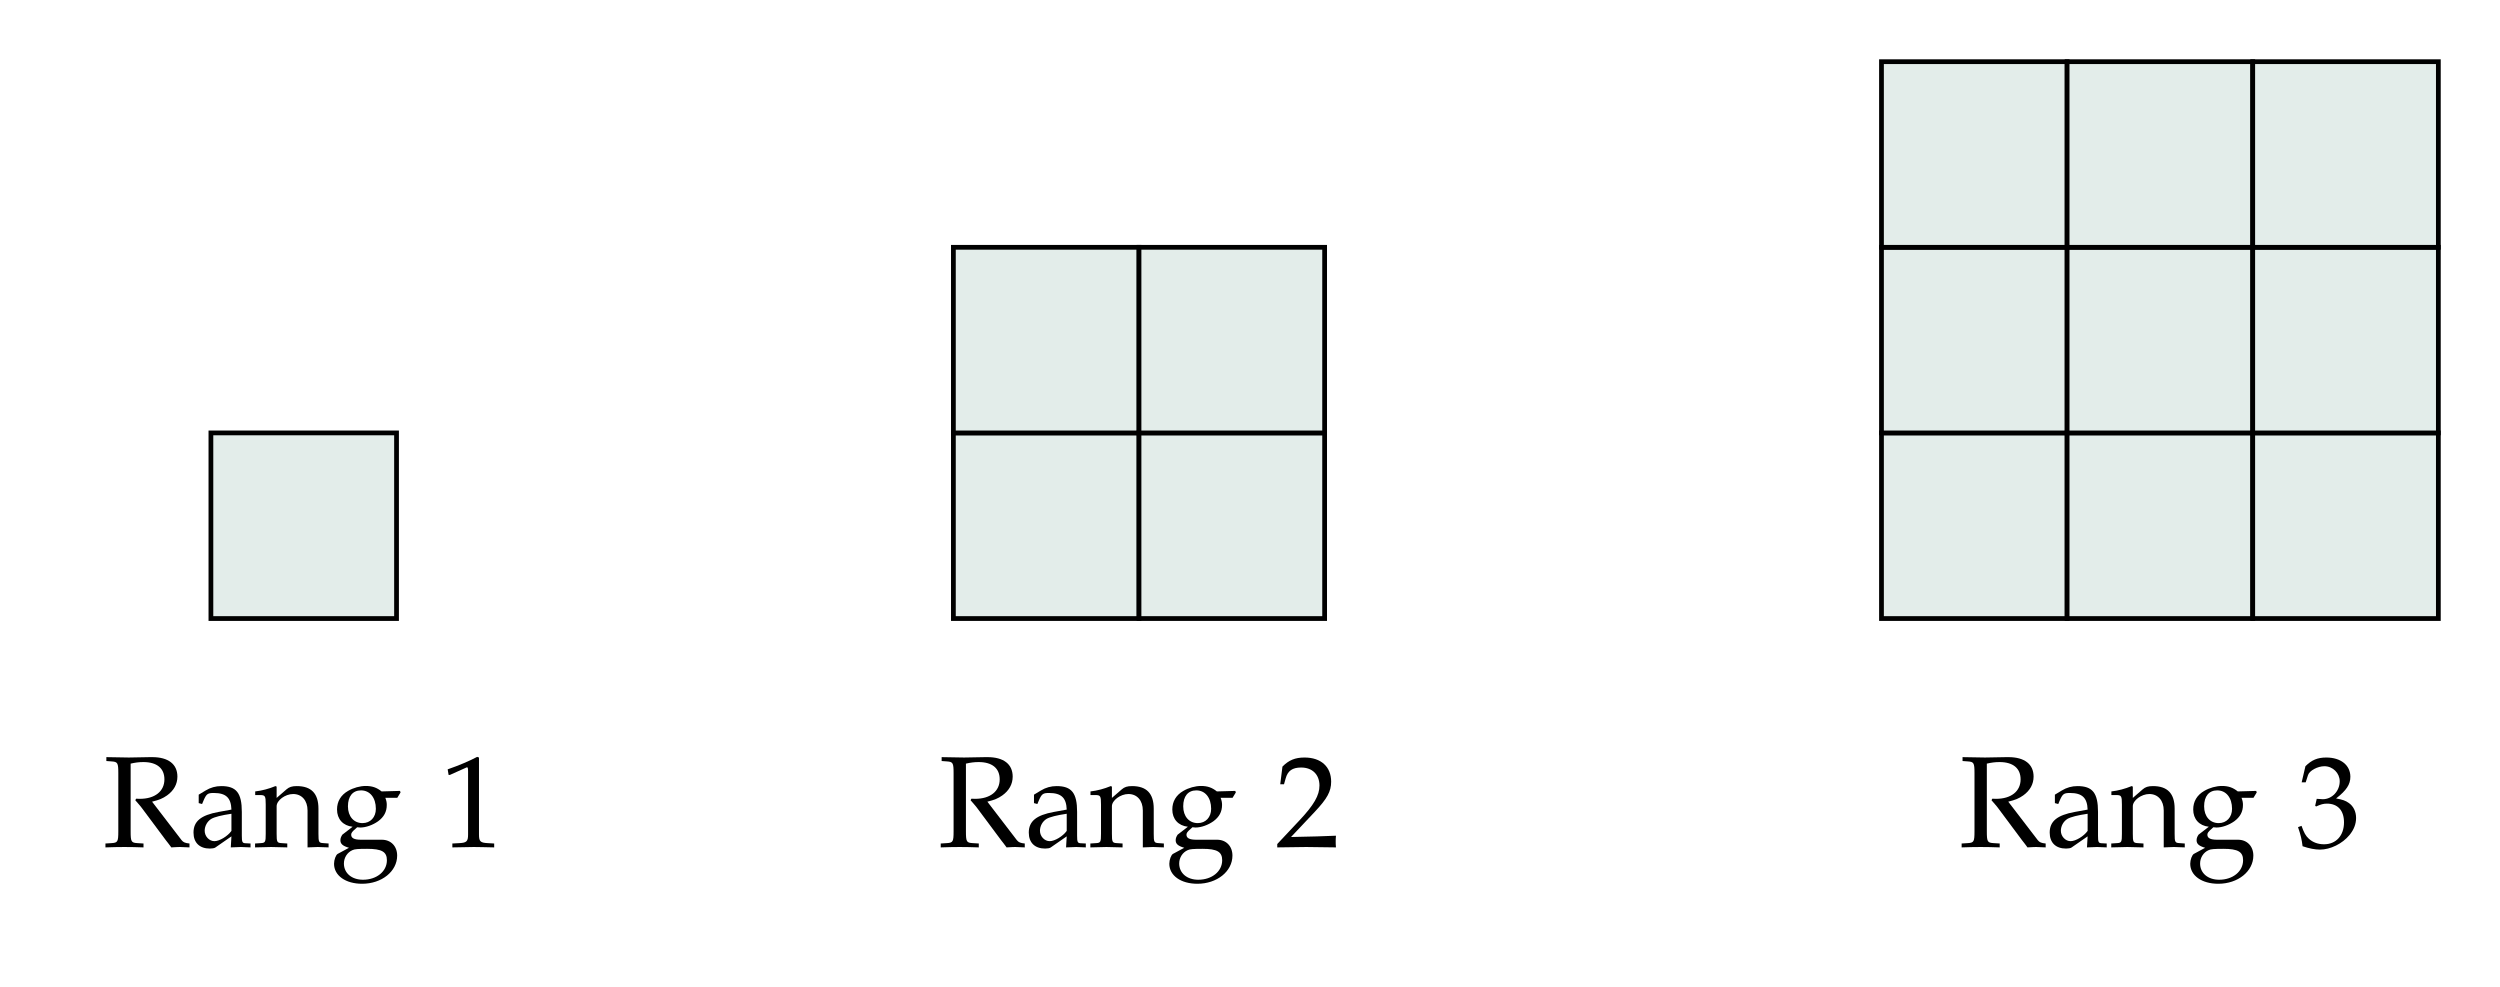
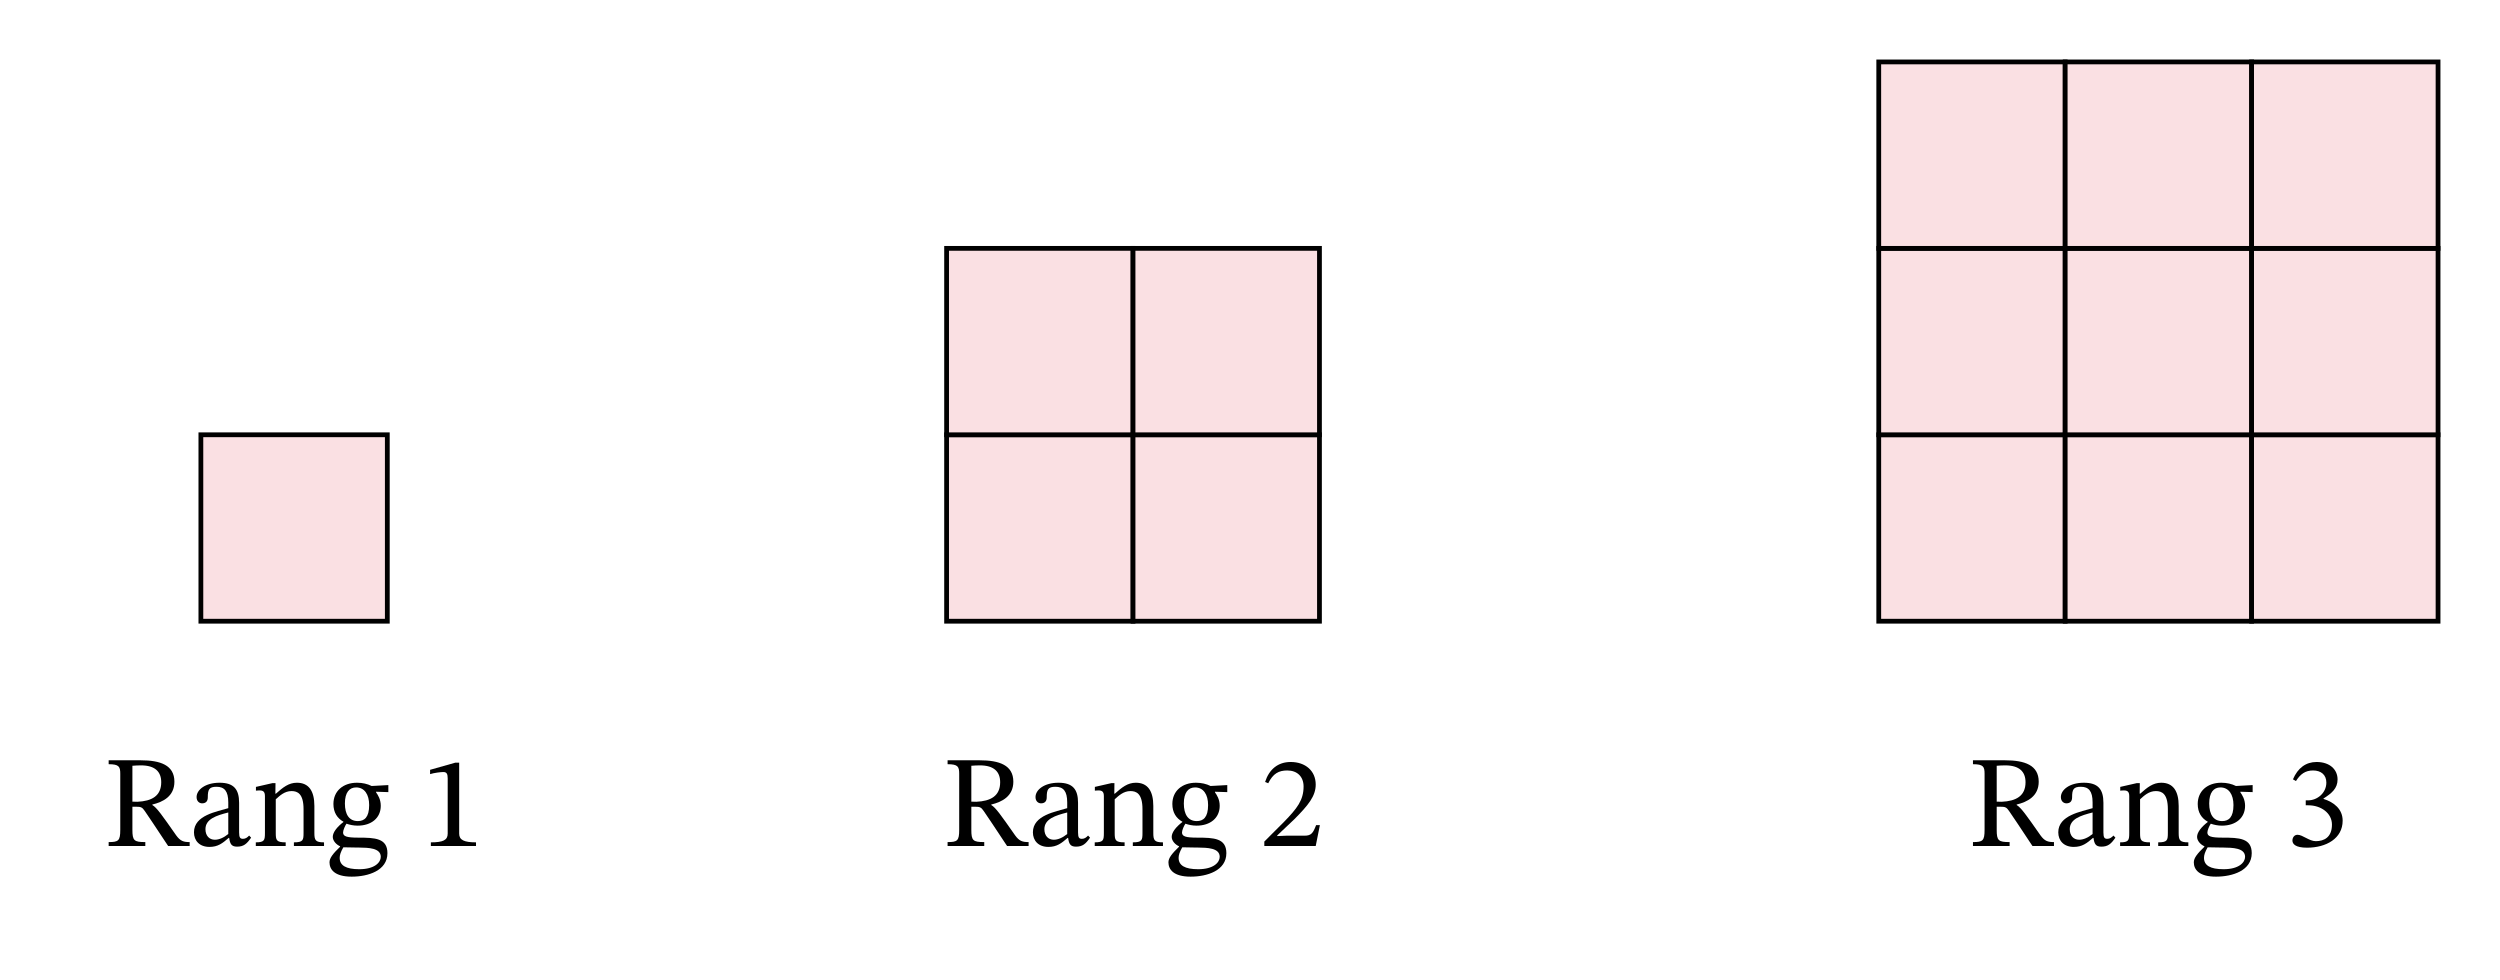
- <svg xmlns="http://www.w3.org/2000/svg" xmlns:xlink="http://www.w3.org/1999/xlink" version="1.1" width="209.983" height="82.848" viewBox="0 0 209.983 82.848">
+ <svg xmlns="http://www.w3.org/2000/svg" xmlns:xlink="http://www.w3.org/1999/xlink" version="1.1" width="209.07" height="81.93" viewBox="0 0 209.07 81.93">
  <defs>
-     <path id="font_1_2" d="M.216 .642C.25 .65 .28 .654 .314 .654 .418 .654 .476 .606 .476 .521 .476 .429 .403 .371 .287 .371 .28 .371 .271 .371 .258 .372L.252 .36C.263 .347 .266 .343 .278 .33 .292 .314 .295 .31 .304 .298L.488 .051C.494 .043 .5 .035 .506 .028 .513 .019 .519 .01 .529-.003 .576 0 .586 0 .597 0 .606 0 .606 0 .669-.003V.027C.637 .03 .621 .036 .608 .053L.381 .349C.437 .363 .463 .374 .496 .397 .548 .434 .576 .484 .576 .542 .576 .638 .506 .692 .382 .692H.366C.236 .689 .236 .689 .202 .689 .169 .689 .169 .689 .029 .692V.662L.07 .659C.116 .656 .121 .647 .121 .569V.12C.121 .041 .116 .033 .07 .03L.022 .027V-.003C.081-.001 .116 0 .168 0 .22 0 .256-.001 .315-.003V.027L.267 .03C.221 .033 .216 .041 .216 .12V.642Z" />
-     <path id="font_1_3" d="M.324 .082 .319-.003C.384 0 .384 0 .397 0 .402 0 .427-.001 .471-.003V.027L.432 .029C.408 .03 .404 .038 .404 .087V.27C.404 .416 .362 .469 .246 .469 .203 .469 .163 .458 .125 .435L.072 .403V.338L.098 .331 .111 .362C.132 .409 .142 .416 .188 .416 .282 .416 .321 .379 .324 .288L.225 .27C.089 .245 .032 .198 .032 .111 .032 .033 .079-.012 .158-.012 .176-.012 .193-.009 .2-.004L.324 .082M.324 .124C.295 .083 .232 .045 .193 .045 .153 .045 .118 .082 .118 .125 .118 .162 .138 .197 .168 .216 .193 .231 .248 .245 .324 .256V.124Z" />
-     <path id="font_1_12" d="M.41-.003C.471 0 .472 0 .489 0 .503 0 .503 0 .572-.003V.027L.531 .03C.497 .032 .494 .038 .494 .102V.295C.494 .412 .439 .469 .327 .469 .29 .469 .269 .462 .248 .444L.172 .378V.465L.163 .469C.112 .448 .06 .434 .007 .428V.4H.044C.084 .4 .088 .393 .088 .327V.102C.088 .039 .085 .032 .051 .03L.006 .027V-.003C.074-.001 .101 0 .13 0 .159 0 .186-.001 .254-.003V.027L.209 .03C.175 .032 .172 .039 .172 .102V.314C.172 .359 .238 .408 .299 .408 .366 .408 .41 .358 .41 .281V-.003Z" />
-     <path id="font_1_8" d="M.519 .379 .544 .42 .54 .432 .398 .428C.361 .458 .325 .47 .276 .47 .232 .47 .181 .456 .14 .432 .084 .4 .055 .35 .055 .289 .055 .215 .101 .164 .175 .156L.096 .095C.086 .08 .081 .067 .081 .052 .081 .024 .099 .008 .147-.006L.06-.053C.046-.061 .032-.098 .032-.129 .032-.22 .121-.283 .248-.283 .399-.283 .518-.188 .518-.066 .518 .006 .47 .056 .4 .056H.24C.188 .056 .164 .068 .164 .095 .164 .108 .172 .119 .198 .141 .204 .146 .206 .148 .21 .152 .22 .151 .226 .15 .234 .15 .277 .15 .33 .169 .371 .198 .416 .231 .438 .271 .438 .324 .438 .344 .435 .357 .427 .379H.519M.24 .436C.308 .436 .354 .38 .354 .294 .354 .229 .312 .184 .251 .184 .184 .184 .139 .236 .139 .313 .139 .391 .176 .436 .24 .436M.287-.014C.4-.014 .439-.037 .439-.102 .439-.188 .36-.252 .255-.252 .168-.252 .108-.201 .108-.127 .108-.082 .134-.041 .174-.024 .19-.016 .218-.014 .287-.014Z" />
-     <path id="font_1_19" d="M.067 .555H.077L.206 .613C.207 .614 .208 .614 .209 .614 .215 .614 .217 .605 .217 .581V.096C.217 .044 .206 .033 .152 .03L.096 .027V-.003C.25 0 .25 0 .261 0 .274 0 .296 0 .33-.001 .342-.002 .377-.002 .418-.003V.027L.366 .03C.311 .033 .301 .044 .301 .096V.689L.287 .694C.222 .66 .151 .63 .06 .598L.067 .555Z" />
-     <path id="font_1_20" d="M.016 .023V-.003C.203 0 .203 0 .239 0 .275 0 .275 0 .468-.003 .466 .018 .466 .028 .466 .042 .466 .055 .466 .065 .468 .087 .353 .082 .307 .081 .122 .077L.304 .27C.401 .373 .431 .428 .431 .503 .431 .618 .353 .689 .226 .689 .154 .689 .105 .669 .056 .619L.039 .483H.068L.081 .529C.097 .587 .133 .612 .2 .612 .286 .612 .341 .558 .341 .473 .341 .398 .299 .324 .186 .204L.016 .023Z" />
-     <path id="font_1_21" d="M.043 .498H.074L.092 .554C.103 .588 .166 .622 .218 .622 .283 .622 .336 .569 .336 .506 .336 .431 .277 .368 .206 .368 .198 .368 .187 .369 .174 .37L.159 .371 .147 .318 .154 .312C.192 .329 .211 .334 .238 .334 .321 .334 .369 .281 .369 .19 .369 .088 .308 .021 .215 .021 .169 .021 .128 .036 .098 .064 .074 .086 .061 .109 .042 .163L.015 .153C.036 .092 .044 .056 .05 .006 .103-.012 .147-.02 .184-.02 .264-.02 .356 .025 .411 .092 .445 .133 .462 .177 .462 .224 .462 .272 .442 .314 .406 .339 .381 .357 .358 .365 .308 .374 .388 .436 .418 .482 .418 .541 .418 .63 .344 .689 .233 .689 .165 .689 .12 .67 .072 .622L.043 .498Z" />
+     <path id="font_1_20" d="M.324 0V.03C.238 .03 .225 .041 .225 .124V.301H.253C.289 .301 .3 .298 .32 .268 .361 .208 .39 .165 .499 0H.664V.03C.618 .03 .593 .037 .561 .081 .451 .238 .412 .294 .378 .314V.318C.459 .337 .547 .381 .547 .493 .547 .62 .439 .657 .289 .657H.043V.627C.123 .627 .132 .608 .132 .553V.124C.132 .04 .118 .03 .043 .03V0H.324M.225 .34V.615C.246 .617 .269 .618 .291 .618 .399 .618 .446 .569 .446 .489 .446 .383 .373 .344 .263 .339L.225 .34Z" />
+     <path id="font_1_255" d="M.157-.007C.221-.007 .257 .021 .304 .062H.308C.314 .018 .324-.005 .368-.005 .419-.005 .443 .016 .476 .064L.461 .08C.447 .065 .433 .055 .414 .055 .393 .055 .384 .063 .384 .104V.331C.384 .435 .343 .485 .234 .485 .125 .485 .058 .431 .058 .375 .058 .342 .08 .327 .1 .327 .128 .327 .144 .342 .144 .373 .144 .433 .154 .454 .211 .454 .271 .454 .301 .421 .301 .334V.29C.215 .263 .038 .237 .038 .105 .038 .041 .08-.007 .157-.007M.301 .092C.267 .064 .231 .048 .198 .048 .155 .048 .126 .079 .126 .129 .126 .207 .21 .234 .301 .257V.092Z" />
+     <path id="font_1_269" d="M.555 0V.028C.488 .028 .481 .045 .481 .101V.307C.481 .422 .438 .485 .347 .485 .284 .485 .24 .449 .186 .401H.182L.183 .482H.16L.033 .453V.424C.033 .424 .043 .426 .06 .426 .087 .426 .102 .418 .102 .382V.101C.102 .045 .099 .028 .032 .028V0H.261V.028C.189 .028 .185 .045 .185 .101V.358C.215 .385 .252 .421 .306 .421 .351 .421 .398 .402 .398 .282V.101C.398 .045 .395 .028 .324 .028V0H.555Z" />
+     <path id="font_1_261" d="M.191-.235C.317-.235 .465-.189 .465-.055 .465 .06 .369 .064 .243 .064 .151 .064 .125 .074 .125 .104 .125 .121 .141 .157 .151 .171 .177 .162 .205 .156 .237 .156 .342 .156 .414 .215 .414 .308 .414 .358 .392 .391 .378 .411V.416L.472 .413V.467L.344 .46C.312 .476 .274 .485 .232 .485 .126 .485 .051 .422 .051 .322 .051 .257 .08 .213 .128 .186V.184C.081 .148 .046 .106 .046 .07 .046 .039 .074 .01 .102-.002V-.006C.048-.058 .021-.092 .021-.125 .021-.18 .06-.235 .191-.235M.127-.01C.141-.01 .16-.011 .24-.012 .243-.012 .246-.012 .249-.012 .316-.013 .414-.014 .414-.083 .414-.126 .367-.178 .249-.178 .147-.178 .099-.149 .099-.091 .099-.07 .106-.047 .127-.01M.238 .191C.173 .191 .139 .24 .139 .326 .139 .41 .173 .449 .225 .449 .289 .449 .325 .395 .325 .314 .325 .219 .288 .191 .238 .191Z" />
+     <path id="font_1_1927" d="M.426 0V.028C.334 .028 .297 .046 .297 .095V.639H.268L.074 .584V.551C.105 .561 .156 .567 .176 .567 .201 .567 .209 .553 .209 .518V.095C.209 .045 .174 .028 .08 .028V0H.426Z" />
+     <path id="font_1_1928" d="M.432 0 .464 .16H.435C.412 .1 .399 .079 .346 .079H.207L.137 .076V.081L.269 .206C.375 .313 .432 .382 .432 .471 .432 .576 .353 .644 .24 .644 .143 .644 .075 .588 .044 .491L.068 .481C.105 .556 .149 .579 .214 .579 .291 .579 .339 .531 .339 .456 .339 .351 .289 .288 .19 .186L.038 .034V0H.432Z" />
+     <path id="font_1_1929" d="M.171-.013C.317-.013 .444 .057 .444 .194 .444 .283 .377 .336 .297 .361V.364C.36 .404 .405 .441 .405 .51 .405 .586 .346 .644 .244 .644 .162 .644 .1 .598 .063 .511L.086 .498C.12 .551 .157 .579 .217 .579 .279 .579 .319 .545 .319 .486 .319 .405 .248 .35 .18 .35H.161V.312H.181C.277 .312 .362 .253 .362 .164 .362 .066 .301 .037 .238 .037 .187 .037 .138 .086 .098 .086 .072 .086 .059 .063 .059 .042 .059 .016 .081-.013 .171-.013Z" />
  </defs>
-   <path transform="matrix(1,0,0,-1,2.124,67.544)" d="M15.591 15.591V31.182H31.182V15.591ZM31.182 31.182" fill="#e3edea" />
-   <path transform="matrix(1,0,0,-1,2.124,67.544)" stroke-width=".399" stroke-linecap="butt" stroke-miterlimit="10" stroke-linejoin="miter" fill="none" stroke="#000000" d="M15.591 15.591V31.182H31.182V15.591ZM31.182 31.182" />
-   <use data-text="R" xlink:href="#font_1_2" transform="matrix(10.9091,0,0,-10.9091,8.617001,71.143)" />
-   <use data-text="a" xlink:href="#font_1_3" transform="matrix(10.9091,0,0,-10.9091,15.90428,71.143)" />
-   <use data-text="n" xlink:href="#font_1_12" transform="matrix(10.9091,0,0,-10.9091,21.35883,71.143)" />
-   <use data-text="g" xlink:href="#font_1_8" transform="matrix(10.9091,0,0,-10.9091,27.70793,71.143)" />
-   <use data-text="1" xlink:href="#font_1_19" transform="matrix(10.9091,0,0,-10.9091,36.94794,71.143)" />
-   <path transform="matrix(1,0,0,-1,2.124,67.544)" d="M77.954 15.591V31.182H93.545V15.591ZM93.545 31.182" fill="#e3edea" />
-   <path transform="matrix(1,0,0,-1,2.124,67.544)" stroke-width=".399" stroke-linecap="butt" stroke-miterlimit="10" stroke-linejoin="miter" fill="none" stroke="#000000" d="M77.954 15.591V31.182H93.545V15.591ZM93.545 31.182" />
-   <path transform="matrix(1,0,0,-1,2.124,67.544)" d="M77.954 31.182V46.772H93.545V31.182ZM93.545 46.772" fill="#e3edea" />
-   <path transform="matrix(1,0,0,-1,2.124,67.544)" stroke-width=".399" stroke-linecap="butt" stroke-miterlimit="10" stroke-linejoin="miter" fill="none" stroke="#000000" d="M77.954 31.182V46.772H93.545V31.182ZM93.545 46.772" />
-   <path transform="matrix(1,0,0,-1,2.124,67.544)" d="M93.545 15.591V31.182H109.136V15.591ZM109.136 31.182" fill="#e3edea" />
-   <path transform="matrix(1,0,0,-1,2.124,67.544)" stroke-width=".399" stroke-linecap="butt" stroke-miterlimit="10" stroke-linejoin="miter" fill="none" stroke="#000000" d="M93.545 15.591V31.182H109.136V15.591ZM109.136 31.182" />
-   <path transform="matrix(1,0,0,-1,2.124,67.544)" d="M93.545 31.182V46.772H109.136V31.182ZM109.136 46.772" fill="#e3edea" />
-   <path transform="matrix(1,0,0,-1,2.124,67.544)" stroke-width=".399" stroke-linecap="butt" stroke-miterlimit="10" stroke-linejoin="miter" fill="none" stroke="#000000" d="M93.545 31.182V46.772H109.136V31.182ZM109.136 46.772" />
-   <use data-text="R" xlink:href="#font_1_2" transform="matrix(10.9091,0,0,-10.9091,78.775,71.143)" />
-   <use data-text="a" xlink:href="#font_1_3" transform="matrix(10.9091,0,0,-10.9091,86.06228,71.143)" />
-   <use data-text="n" xlink:href="#font_1_12" transform="matrix(10.9091,0,0,-10.9091,91.51683,71.143)" />
-   <use data-text="g" xlink:href="#font_1_8" transform="matrix(10.9091,0,0,-10.9091,97.86593,71.143)" />
-   <use data-text="2" xlink:href="#font_1_20" transform="matrix(10.9091,0,0,-10.9091,107.1059,71.143)" />
-   <path transform="matrix(1,0,0,-1,2.124,67.544)" d="M155.908 15.591V31.182H171.499V15.591ZM171.499 31.182" fill="#e3edea" />
-   <path transform="matrix(1,0,0,-1,2.124,67.544)" stroke-width=".399" stroke-linecap="butt" stroke-miterlimit="10" stroke-linejoin="miter" fill="none" stroke="#000000" d="M155.908 15.591V31.182H171.499V15.591ZM171.499 31.182" />
-   <path transform="matrix(1,0,0,-1,2.124,67.544)" d="M155.908 31.182V46.772H171.499V31.182ZM171.499 46.772" fill="#e3edea" />
-   <path transform="matrix(1,0,0,-1,2.124,67.544)" stroke-width=".399" stroke-linecap="butt" stroke-miterlimit="10" stroke-linejoin="miter" fill="none" stroke="#000000" d="M155.908 31.182V46.772H171.499V31.182ZM171.499 46.772" />
-   <path transform="matrix(1,0,0,-1,2.124,67.544)" d="M155.908 46.772V62.363H171.499V46.772ZM171.499 62.363" fill="#e3edea" />
-   <path transform="matrix(1,0,0,-1,2.124,67.544)" stroke-width=".399" stroke-linecap="butt" stroke-miterlimit="10" stroke-linejoin="miter" fill="none" stroke="#000000" d="M155.908 46.772V62.363H171.499V46.772ZM171.499 62.363" />
-   <path transform="matrix(1,0,0,-1,2.124,67.544)" d="M171.499 15.591V31.182H187.09V15.591ZM187.09 31.182" fill="#e3edea" />
-   <path transform="matrix(1,0,0,-1,2.124,67.544)" stroke-width=".399" stroke-linecap="butt" stroke-miterlimit="10" stroke-linejoin="miter" fill="none" stroke="#000000" d="M171.499 15.591V31.182H187.09V15.591ZM187.09 31.182" />
-   <path transform="matrix(1,0,0,-1,2.124,67.544)" d="M171.499 31.182V46.772H187.09V31.182ZM187.09 46.772" fill="#e3edea" />
-   <path transform="matrix(1,0,0,-1,2.124,67.544)" stroke-width=".399" stroke-linecap="butt" stroke-miterlimit="10" stroke-linejoin="miter" fill="none" stroke="#000000" d="M171.499 31.182V46.772H187.09V31.182ZM187.09 46.772" />
-   <path transform="matrix(1,0,0,-1,2.124,67.544)" d="M171.499 46.772V62.363H187.09V46.772ZM187.09 62.363" fill="#e3edea" />
-   <path transform="matrix(1,0,0,-1,2.124,67.544)" stroke-width=".399" stroke-linecap="butt" stroke-miterlimit="10" stroke-linejoin="miter" fill="none" stroke="#000000" d="M171.499 46.772V62.363H187.09V46.772ZM187.09 62.363" />
-   <path transform="matrix(1,0,0,-1,2.124,67.544)" d="M187.09 15.591V31.182H202.681V15.591ZM202.681 31.182" fill="#e3edea" />
-   <path transform="matrix(1,0,0,-1,2.124,67.544)" stroke-width=".399" stroke-linecap="butt" stroke-miterlimit="10" stroke-linejoin="miter" fill="none" stroke="#000000" d="M187.09 15.591V31.182H202.681V15.591ZM202.681 31.182" />
-   <path transform="matrix(1,0,0,-1,2.124,67.544)" d="M187.09 31.182V46.772H202.681V31.182ZM202.681 46.772" fill="#e3edea" />
-   <path transform="matrix(1,0,0,-1,2.124,67.544)" stroke-width=".399" stroke-linecap="butt" stroke-miterlimit="10" stroke-linejoin="miter" fill="none" stroke="#000000" d="M187.09 31.182V46.772H202.681V31.182ZM202.681 46.772" />
-   <path transform="matrix(1,0,0,-1,2.124,67.544)" d="M187.09 46.772V62.363H202.681V46.772ZM202.681 62.363" fill="#e3edea" />
-   <path transform="matrix(1,0,0,-1,2.124,67.544)" stroke-width=".399" stroke-linecap="butt" stroke-miterlimit="10" stroke-linejoin="miter" fill="none" stroke="#000000" d="M187.09 46.772V62.363H202.681V46.772ZM202.681 62.363" />
-   <use data-text="R" xlink:href="#font_1_2" transform="matrix(10.9091,0,0,-10.9091,164.524,71.143)" />
-   <use data-text="a" xlink:href="#font_1_3" transform="matrix(10.9091,0,0,-10.9091,171.8113,71.143)" />
-   <use data-text="n" xlink:href="#font_1_12" transform="matrix(10.9091,0,0,-10.9091,177.2658,71.143)" />
-   <use data-text="g" xlink:href="#font_1_8" transform="matrix(10.9091,0,0,-10.9091,183.6149,71.143)" />
-   <use data-text="3" xlink:href="#font_1_21" transform="matrix(10.9091,0,0,-10.9091,192.8549,71.143)" />
+   <path transform="matrix(1,0,0,-1,1.208,67.542)" d="M15.591 15.591V31.182H31.182V15.591ZM31.182 31.182" fill="#fae0e3" />
+   <path transform="matrix(1,0,0,-1,1.208,67.542)" stroke-width=".399" stroke-linecap="butt" stroke-miterlimit="10" stroke-linejoin="miter" fill="none" stroke="#000000" d="M15.591 15.591V31.182H31.182V15.591ZM31.182 31.182" />
+   <use data-text="R" xlink:href="#font_1_20" transform="matrix(10.9091,0,0,-10.9091,8.618004,70.749)" />
+   <use data-text="a" xlink:href="#font_1_255" transform="matrix(10.9091,0,0,-10.9091,15.8071,70.749)" />
+   <use data-text="n" xlink:href="#font_1_269" transform="matrix(10.9091,0,0,-10.9091,21.04347,70.749)" />
+   <use data-text="g" xlink:href="#font_1_261" transform="matrix(10.9091,0,0,-10.9091,27.32711,70.749)" />
+   <use data-text="1" xlink:href="#font_1_1927" transform="matrix(10.9091,0,0,-10.9091,35.15985,70.749)" />
+   <path transform="matrix(1,0,0,-1,1.208,67.542)" d="M77.954 15.591V31.182H93.545V15.591ZM93.545 31.182" fill="#fae0e3" />
+   <path transform="matrix(1,0,0,-1,1.208,67.542)" stroke-width=".399" stroke-linecap="butt" stroke-miterlimit="10" stroke-linejoin="miter" fill="none" stroke="#000000" d="M77.954 15.591V31.182H93.545V15.591ZM93.545 31.182" />
+   <path transform="matrix(1,0,0,-1,1.208,67.542)" d="M77.954 31.182V46.772H93.545V31.182ZM93.545 46.772" fill="#fae0e3" />
+   <path transform="matrix(1,0,0,-1,1.208,67.542)" stroke-width=".399" stroke-linecap="butt" stroke-miterlimit="10" stroke-linejoin="miter" fill="none" stroke="#000000" d="M77.954 31.182V46.772H93.545V31.182ZM93.545 46.772" />
+   <path transform="matrix(1,0,0,-1,1.208,67.542)" d="M93.545 15.591V31.182H109.136V15.591ZM109.136 31.182" fill="#fae0e3" />
+   <path transform="matrix(1,0,0,-1,1.208,67.542)" stroke-width=".399" stroke-linecap="butt" stroke-miterlimit="10" stroke-linejoin="miter" fill="none" stroke="#000000" d="M93.545 15.591V31.182H109.136V15.591ZM109.136 31.182" />
+   <path transform="matrix(1,0,0,-1,1.208,67.542)" d="M93.545 31.182V46.772H109.136V31.182ZM109.136 46.772" fill="#fae0e3" />
+   <path transform="matrix(1,0,0,-1,1.208,67.542)" stroke-width=".399" stroke-linecap="butt" stroke-miterlimit="10" stroke-linejoin="miter" fill="none" stroke="#000000" d="M93.545 31.182V46.772H109.136V31.182ZM109.136 46.772" />
+   <use data-text="R" xlink:href="#font_1_20" transform="matrix(10.9091,0,0,-10.9091,78.77599,70.749)" />
+   <use data-text="a" xlink:href="#font_1_255" transform="matrix(10.9091,0,0,-10.9091,85.96509,70.749)" />
+   <use data-text="n" xlink:href="#font_1_269" transform="matrix(10.9091,0,0,-10.9091,91.20146,70.749)" />
+   <use data-text="g" xlink:href="#font_1_261" transform="matrix(10.9091,0,0,-10.9091,97.48511,70.749)" />
+   <use data-text="2" xlink:href="#font_1_1928" transform="matrix(10.9091,0,0,-10.9091,105.3178,70.749)" />
+   <path transform="matrix(1,0,0,-1,1.208,67.542)" d="M155.908 15.591V31.182H171.499V15.591ZM171.499 31.182" fill="#fae0e3" />
+   <path transform="matrix(1,0,0,-1,1.208,67.542)" stroke-width=".399" stroke-linecap="butt" stroke-miterlimit="10" stroke-linejoin="miter" fill="none" stroke="#000000" d="M155.908 15.591V31.182H171.499V15.591ZM171.499 31.182" />
+   <path transform="matrix(1,0,0,-1,1.208,67.542)" d="M155.908 31.182V46.772H171.499V31.182ZM171.499 46.772" fill="#fae0e3" />
+   <path transform="matrix(1,0,0,-1,1.208,67.542)" stroke-width=".399" stroke-linecap="butt" stroke-miterlimit="10" stroke-linejoin="miter" fill="none" stroke="#000000" d="M155.908 31.182V46.772H171.499V31.182ZM171.499 46.772" />
+   <path transform="matrix(1,0,0,-1,1.208,67.542)" d="M155.908 46.772V62.363H171.499V46.772ZM171.499 62.363" fill="#fae0e3" />
+   <path transform="matrix(1,0,0,-1,1.208,67.542)" stroke-width=".399" stroke-linecap="butt" stroke-miterlimit="10" stroke-linejoin="miter" fill="none" stroke="#000000" d="M155.908 46.772V62.363H171.499V46.772ZM171.499 62.363" />
+   <path transform="matrix(1,0,0,-1,1.208,67.542)" d="M171.499 15.591V31.182H187.09V15.591ZM187.09 31.182" fill="#fae0e3" />
+   <path transform="matrix(1,0,0,-1,1.208,67.542)" stroke-width=".399" stroke-linecap="butt" stroke-miterlimit="10" stroke-linejoin="miter" fill="none" stroke="#000000" d="M171.499 15.591V31.182H187.09V15.591ZM187.09 31.182" />
+   <path transform="matrix(1,0,0,-1,1.208,67.542)" d="M171.499 31.182V46.772H187.09V31.182ZM187.09 46.772" fill="#fae0e3" />
+   <path transform="matrix(1,0,0,-1,1.208,67.542)" stroke-width=".399" stroke-linecap="butt" stroke-miterlimit="10" stroke-linejoin="miter" fill="none" stroke="#000000" d="M171.499 31.182V46.772H187.09V31.182ZM187.09 46.772" />
+   <path transform="matrix(1,0,0,-1,1.208,67.542)" d="M171.499 46.772V62.363H187.09V46.772ZM187.09 62.363" fill="#fae0e3" />
+   <path transform="matrix(1,0,0,-1,1.208,67.542)" stroke-width=".399" stroke-linecap="butt" stroke-miterlimit="10" stroke-linejoin="miter" fill="none" stroke="#000000" d="M171.499 46.772V62.363H187.09V46.772ZM187.09 62.363" />
+   <path transform="matrix(1,0,0,-1,1.208,67.542)" d="M187.09 15.591V31.182H202.681V15.591ZM202.681 31.182" fill="#fae0e3" />
+   <path transform="matrix(1,0,0,-1,1.208,67.542)" stroke-width=".399" stroke-linecap="butt" stroke-miterlimit="10" stroke-linejoin="miter" fill="none" stroke="#000000" d="M187.09 15.591V31.182H202.681V15.591ZM202.681 31.182" />
+   <path transform="matrix(1,0,0,-1,1.208,67.542)" d="M187.09 31.182V46.772H202.681V31.182ZM202.681 46.772" fill="#fae0e3" />
+   <path transform="matrix(1,0,0,-1,1.208,67.542)" stroke-width=".399" stroke-linecap="butt" stroke-miterlimit="10" stroke-linejoin="miter" fill="none" stroke="#000000" d="M187.09 31.182V46.772H202.681V31.182ZM202.681 46.772" />
+   <path transform="matrix(1,0,0,-1,1.208,67.542)" d="M187.09 46.772V62.363H202.681V46.772ZM202.681 62.363" fill="#fae0e3" />
+   <path transform="matrix(1,0,0,-1,1.208,67.542)" stroke-width=".399" stroke-linecap="butt" stroke-miterlimit="10" stroke-linejoin="miter" fill="none" stroke="#000000" d="M187.09 46.772V62.363H202.681V46.772ZM202.681 62.363" />
+   <use data-text="R" xlink:href="#font_1_20" transform="matrix(10.9091,0,0,-10.9091,164.526,70.749)" />
+   <use data-text="a" xlink:href="#font_1_255" transform="matrix(10.9091,0,0,-10.9091,171.7151,70.749)" />
+   <use data-text="n" xlink:href="#font_1_269" transform="matrix(10.9091,0,0,-10.9091,176.9515,70.749)" />
+   <use data-text="g" xlink:href="#font_1_261" transform="matrix(10.9091,0,0,-10.9091,183.2351,70.749)" />
+   <use data-text="3" xlink:href="#font_1_1929" transform="matrix(10.9091,0,0,-10.9091,191.0678,70.749)" />
</svg>
